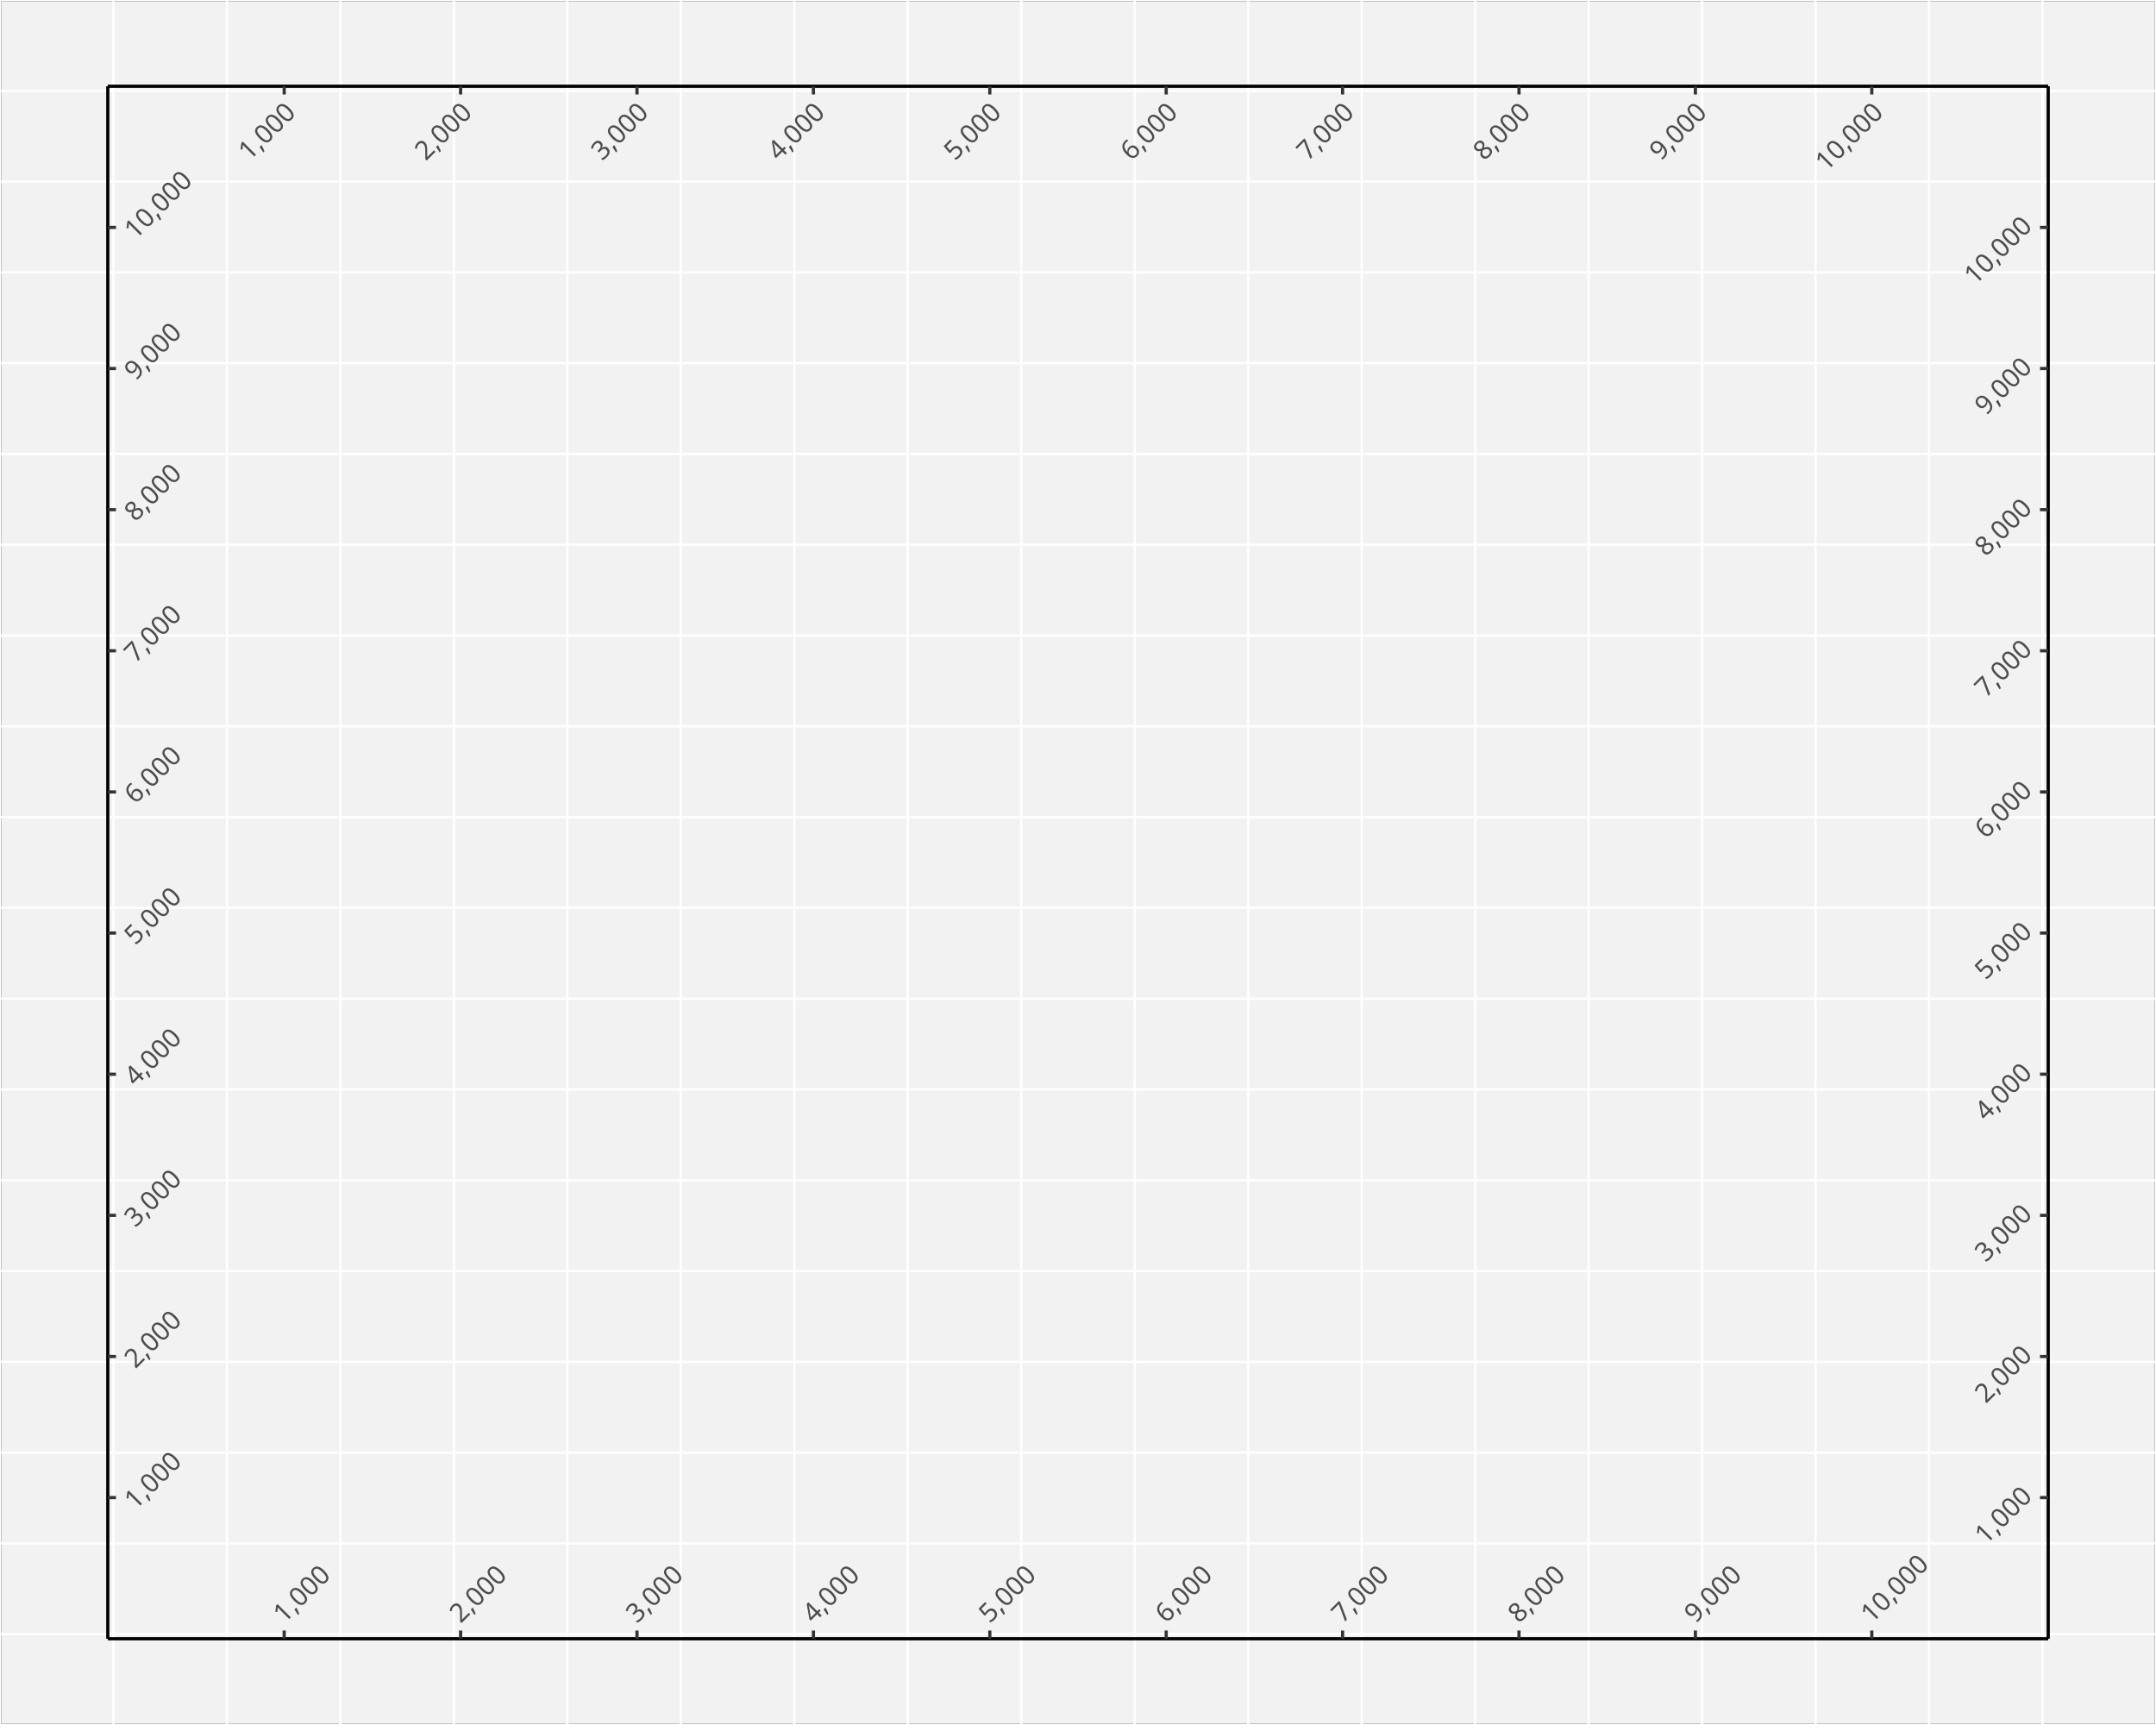
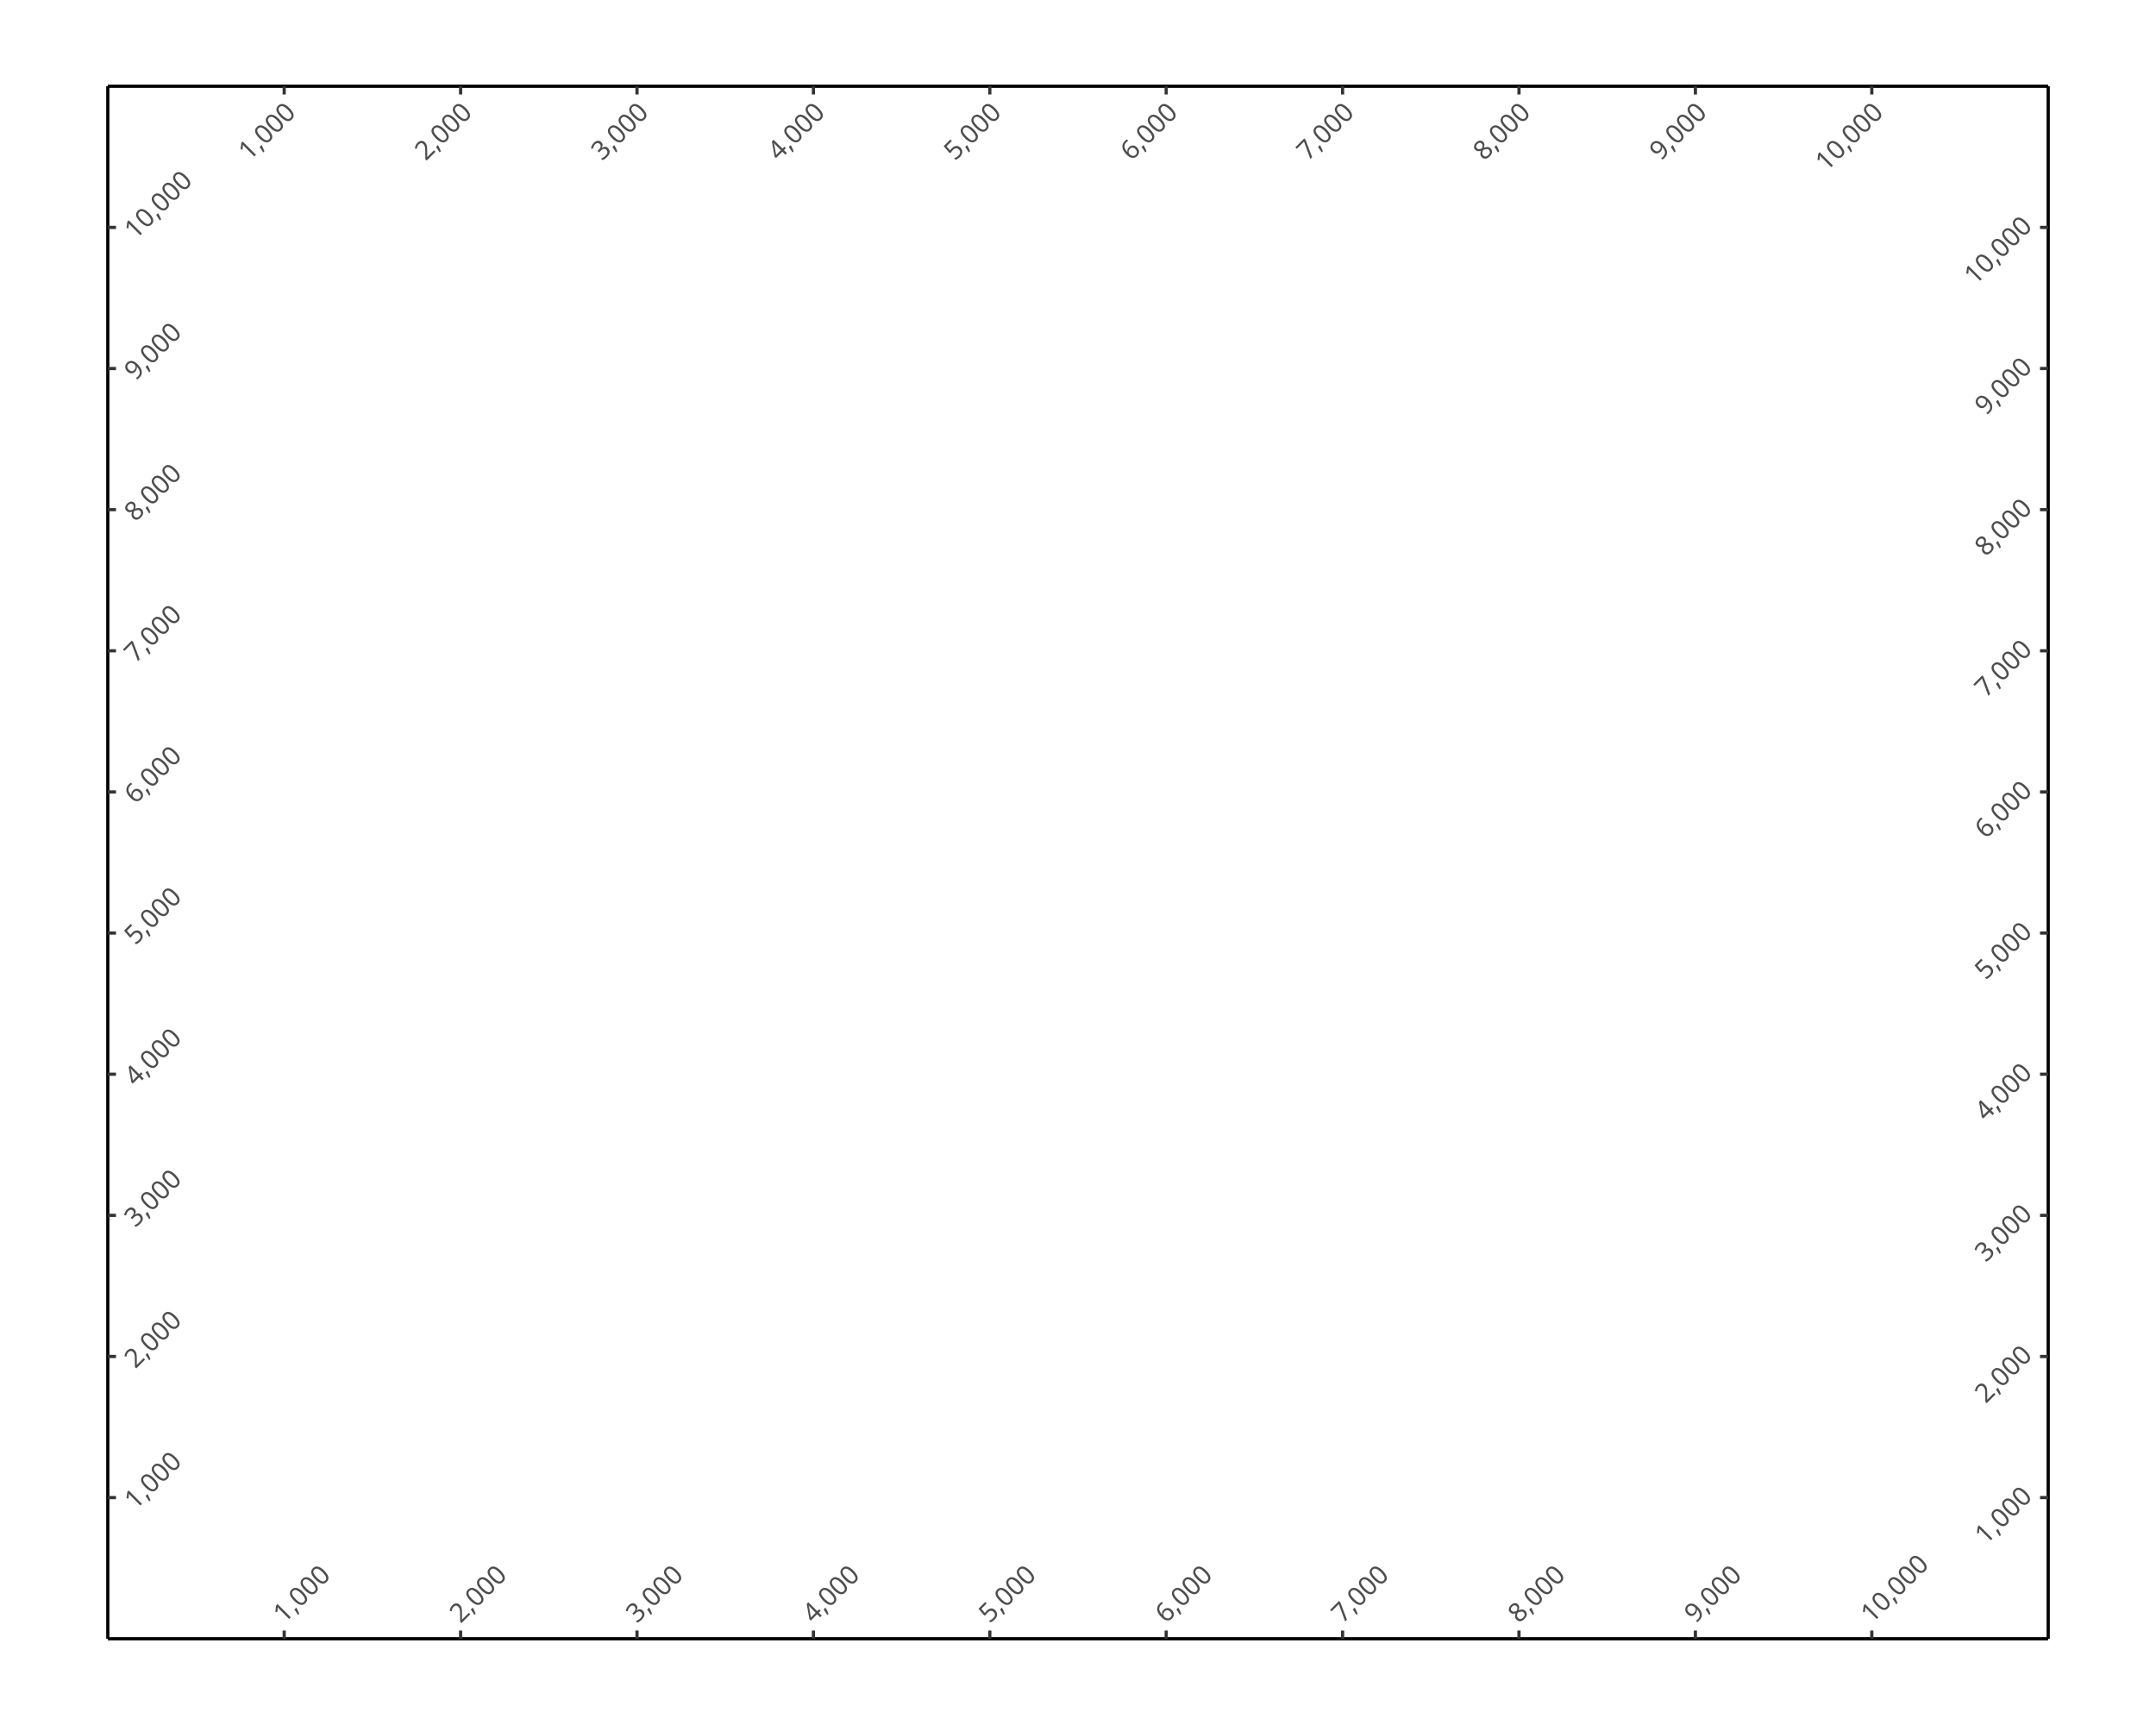
<svg xmlns="http://www.w3.org/2000/svg" class="svglite" data-engine-version="2.0" width="720.00pt" height="576.00pt" viewBox="0 0 720.00 576.00">
  <defs>
    <style type="text/css">
    .svglite line, .svglite polyline, .svglite polygon, .svglite path, .svglite rect, .svglite circle {
      fill: none;
      stroke: #000000;
      stroke-linecap: round;
      stroke-linejoin: round;
      stroke-miterlimit: 10.00;
    }
  </style>
  </defs>
  <rect width="100%" height="100%" style="stroke: none; fill: #FFFFFF;" />
  <defs>
    <clipPath id="cpMC4wMHw3MjAuMDB8MC4wMHw1NzYuMDA=">
      <rect x="0.00" y="0.00" width="720.00" height="576.00" />
    </clipPath>
  </defs>
  <g clip-path="url(#cpMC4wMHw3MjAuMDB8MC4wMHw1NzYuMDA=)">
-     <rect x="0.00" y="0.00" width="720.00" height="576.00" style="stroke-width: 0.75; fill: #F2F2F2;" />
-     <line x1="0.00" y1="576.00" x2="0.00" y2="0.00" style="stroke-width: 0.75; stroke: #FFFFFF;" />
-     <line x1="37.89" y1="576.00" x2="37.89" y2="0.00" style="stroke-width: 0.75; stroke: #FFFFFF;" />
-     <line x1="75.79" y1="576.00" x2="75.79" y2="0.00" style="stroke-width: 0.75; stroke: #FFFFFF;" />
-     <line x1="113.68" y1="576.00" x2="113.68" y2="0.00" style="stroke-width: 0.75; stroke: #FFFFFF;" />
-     <line x1="151.58" y1="576.00" x2="151.58" y2="0.00" style="stroke-width: 0.75; stroke: #FFFFFF;" />
-     <line x1="189.47" y1="576.00" x2="189.47" y2="0.00" style="stroke-width: 0.75; stroke: #FFFFFF;" />
-     <line x1="227.37" y1="576.00" x2="227.37" y2="0.00" style="stroke-width: 0.75; stroke: #FFFFFF;" />
-     <line x1="265.26" y1="576.00" x2="265.26" y2="0.00" style="stroke-width: 0.75; stroke: #FFFFFF;" />
-     <line x1="303.16" y1="576.00" x2="303.16" y2="0.00" style="stroke-width: 0.75; stroke: #FFFFFF;" />
-     <line x1="341.05" y1="576.00" x2="341.05" y2="0.00" style="stroke-width: 0.75; stroke: #FFFFFF;" />
-     <line x1="378.95" y1="576.00" x2="378.95" y2="0.00" style="stroke-width: 0.75; stroke: #FFFFFF;" />
-     <line x1="416.84" y1="576.00" x2="416.84" y2="0.00" style="stroke-width: 0.75; stroke: #FFFFFF;" />
-     <line x1="454.74" y1="576.00" x2="454.74" y2="0.00" style="stroke-width: 0.75; stroke: #FFFFFF;" />
-     <line x1="492.63" y1="576.00" x2="492.63" y2="0.00" style="stroke-width: 0.75; stroke: #FFFFFF;" />
-     <line x1="530.53" y1="576.00" x2="530.53" y2="0.00" style="stroke-width: 0.75; stroke: #FFFFFF;" />
-     <line x1="568.42" y1="576.00" x2="568.42" y2="0.00" style="stroke-width: 0.75; stroke: #FFFFFF;" />
-     <line x1="606.32" y1="576.00" x2="606.32" y2="0.00" style="stroke-width: 0.75; stroke: #FFFFFF;" />
-     <line x1="644.21" y1="576.00" x2="644.21" y2="0.00" style="stroke-width: 0.75; stroke: #FFFFFF;" />
-     <line x1="682.11" y1="576.00" x2="682.11" y2="0.00" style="stroke-width: 0.75; stroke: #FFFFFF;" />
-     <line x1="720.00" y1="576.00" x2="720.00" y2="0.00" style="stroke-width: 0.75; stroke: #FFFFFF;" />
-     <line x1="0.00" y1="576.00" x2="720.00" y2="576.00" style="stroke-width: 0.75; stroke: #FFFFFF;" />
-     <line x1="0.00" y1="545.68" x2="720.00" y2="545.68" style="stroke-width: 0.75; stroke: #FFFFFF;" />
-     <line x1="0.00" y1="515.37" x2="720.00" y2="515.37" style="stroke-width: 0.75; stroke: #FFFFFF;" />
-     <line x1="0.00" y1="485.05" x2="720.00" y2="485.05" style="stroke-width: 0.75; stroke: #FFFFFF;" />
-     <line x1="0.00" y1="454.74" x2="720.00" y2="454.74" style="stroke-width: 0.75; stroke: #FFFFFF;" />
-     <line x1="0.00" y1="424.42" x2="720.00" y2="424.42" style="stroke-width: 0.75; stroke: #FFFFFF;" />
-     <line x1="0.00" y1="394.11" x2="720.00" y2="394.11" style="stroke-width: 0.75; stroke: #FFFFFF;" />
-     <line x1="0.00" y1="363.79" x2="720.00" y2="363.79" style="stroke-width: 0.75; stroke: #FFFFFF;" />
-     <line x1="0.00" y1="333.47" x2="720.00" y2="333.47" style="stroke-width: 0.75; stroke: #FFFFFF;" />
-     <line x1="0.00" y1="303.16" x2="720.00" y2="303.16" style="stroke-width: 0.75; stroke: #FFFFFF;" />
-     <line x1="0.00" y1="272.84" x2="720.00" y2="272.84" style="stroke-width: 0.75; stroke: #FFFFFF;" />
-     <line x1="0.00" y1="242.53" x2="720.00" y2="242.53" style="stroke-width: 0.75; stroke: #FFFFFF;" />
-     <line x1="0.00" y1="212.21" x2="720.00" y2="212.21" style="stroke-width: 0.75; stroke: #FFFFFF;" />
-     <line x1="0.00" y1="181.89" x2="720.00" y2="181.89" style="stroke-width: 0.75; stroke: #FFFFFF;" />
-     <line x1="0.00" y1="151.58" x2="720.00" y2="151.58" style="stroke-width: 0.75; stroke: #FFFFFF;" />
-     <line x1="0.00" y1="121.26" x2="720.00" y2="121.26" style="stroke-width: 0.75; stroke: #FFFFFF;" />
-     <line x1="0.00" y1="90.95" x2="720.00" y2="90.95" style="stroke-width: 0.75; stroke: #FFFFFF;" />
-     <line x1="0.00" y1="60.63" x2="720.00" y2="60.63" style="stroke-width: 0.75; stroke: #FFFFFF;" />
-     <line x1="0.00" y1="30.32" x2="720.00" y2="30.32" style="stroke-width: 0.75; stroke: #FFFFFF;" />
-     <line x1="0.00" y1="0.00" x2="720.00" y2="0.00" style="stroke-width: 0.75; stroke: #FFFFFF;" />
    <polyline points="36.00,547.20 684.00,547.20 " style="stroke-width: 1.07; stroke-linecap: butt;" />
    <polyline points="94.91,544.46 94.91,547.20 " style="stroke-width: 1.07; stroke: #333333; stroke-linecap: butt;" />
    <polyline points="153.82,544.46 153.82,547.20 " style="stroke-width: 1.07; stroke: #333333; stroke-linecap: butt;" />
    <polyline points="212.73,544.46 212.73,547.20 " style="stroke-width: 1.07; stroke: #333333; stroke-linecap: butt;" />
    <polyline points="271.64,544.46 271.64,547.20 " style="stroke-width: 1.07; stroke: #333333; stroke-linecap: butt;" />
    <polyline points="330.55,544.46 330.55,547.20 " style="stroke-width: 1.07; stroke: #333333; stroke-linecap: butt;" />
    <polyline points="389.45,544.46 389.45,547.20 " style="stroke-width: 1.07; stroke: #333333; stroke-linecap: butt;" />
    <polyline points="448.36,544.46 448.36,547.20 " style="stroke-width: 1.07; stroke: #333333; stroke-linecap: butt;" />
    <polyline points="507.27,544.46 507.27,547.20 " style="stroke-width: 1.07; stroke: #333333; stroke-linecap: butt;" />
    <polyline points="566.18,544.46 566.18,547.20 " style="stroke-width: 1.07; stroke: #333333; stroke-linecap: butt;" />
    <polyline points="625.09,544.46 625.09,547.20 " style="stroke-width: 1.07; stroke: #333333; stroke-linecap: butt;" />
    <text transform="translate(94.91,542.27) rotate(-45)" style="font-size: 8.80px; fill: #4D4D4D; font-family: sans;" textLength="22.02px" lengthAdjust="spacingAndGlyphs">1,000</text>
    <text transform="translate(153.82,542.27) rotate(-45)" style="font-size: 8.80px; fill: #4D4D4D; font-family: sans;" textLength="22.02px" lengthAdjust="spacingAndGlyphs">2,000</text>
    <text transform="translate(212.73,542.27) rotate(-45)" style="font-size: 8.80px; fill: #4D4D4D; font-family: sans;" textLength="22.02px" lengthAdjust="spacingAndGlyphs">3,000</text>
    <text transform="translate(271.64,542.27) rotate(-45)" style="font-size: 8.80px; fill: #4D4D4D; font-family: sans;" textLength="22.02px" lengthAdjust="spacingAndGlyphs">4,000</text>
    <text transform="translate(330.55,542.27) rotate(-45)" style="font-size: 8.80px; fill: #4D4D4D; font-family: sans;" textLength="22.02px" lengthAdjust="spacingAndGlyphs">5,000</text>
    <text transform="translate(389.45,542.27) rotate(-45)" style="font-size: 8.80px; fill: #4D4D4D; font-family: sans;" textLength="22.02px" lengthAdjust="spacingAndGlyphs">6,000</text>
    <text transform="translate(448.36,542.27) rotate(-45)" style="font-size: 8.80px; fill: #4D4D4D; font-family: sans;" textLength="22.02px" lengthAdjust="spacingAndGlyphs">7,000</text>
    <text transform="translate(507.27,542.27) rotate(-45)" style="font-size: 8.80px; fill: #4D4D4D; font-family: sans;" textLength="22.02px" lengthAdjust="spacingAndGlyphs">8,000</text>
    <text transform="translate(566.18,542.27) rotate(-45)" style="font-size: 8.80px; fill: #4D4D4D; font-family: sans;" textLength="22.02px" lengthAdjust="spacingAndGlyphs">9,000</text>
    <text transform="translate(625.09,542.27) rotate(-45)" style="font-size: 8.80px; fill: #4D4D4D; font-family: sans;" textLength="26.92px" lengthAdjust="spacingAndGlyphs">10,000</text>
    <polyline points="36.00,547.20 36.00,28.80 " style="stroke-width: 1.07; stroke-linecap: butt;" />
    <polyline points="38.74,500.07 36.00,500.07 " style="stroke-width: 1.07; stroke: #333333; stroke-linecap: butt;" />
    <polyline points="38.74,452.95 36.00,452.95 " style="stroke-width: 1.07; stroke: #333333; stroke-linecap: butt;" />
    <polyline points="38.74,405.82 36.00,405.82 " style="stroke-width: 1.07; stroke: #333333; stroke-linecap: butt;" />
    <polyline points="38.74,358.69 36.00,358.69 " style="stroke-width: 1.07; stroke: #333333; stroke-linecap: butt;" />
    <polyline points="38.74,311.56 36.00,311.56 " style="stroke-width: 1.07; stroke: #333333; stroke-linecap: butt;" />
    <polyline points="38.74,264.44 36.00,264.44 " style="stroke-width: 1.07; stroke: #333333; stroke-linecap: butt;" />
    <polyline points="38.74,217.31 36.00,217.31 " style="stroke-width: 1.07; stroke: #333333; stroke-linecap: butt;" />
    <polyline points="38.74,170.18 36.00,170.18 " style="stroke-width: 1.07; stroke: #333333; stroke-linecap: butt;" />
    <polyline points="38.74,123.05 36.00,123.05 " style="stroke-width: 1.07; stroke: #333333; stroke-linecap: butt;" />
    <polyline points="38.74,75.93 36.00,75.93 " style="stroke-width: 1.07; stroke: #333333; stroke-linecap: butt;" />
    <text transform="translate(45.21,504.36) rotate(-45)" style="font-size: 8.80px; fill: #4D4D4D; font-family: sans;" textLength="22.02px" lengthAdjust="spacingAndGlyphs">1,000</text>
    <text transform="translate(45.21,457.23) rotate(-45)" style="font-size: 8.80px; fill: #4D4D4D; font-family: sans;" textLength="22.02px" lengthAdjust="spacingAndGlyphs">2,000</text>
    <text transform="translate(45.21,410.10) rotate(-45)" style="font-size: 8.80px; fill: #4D4D4D; font-family: sans;" textLength="22.02px" lengthAdjust="spacingAndGlyphs">3,000</text>
    <text transform="translate(45.21,362.97) rotate(-45)" style="font-size: 8.80px; fill: #4D4D4D; font-family: sans;" textLength="22.02px" lengthAdjust="spacingAndGlyphs">4,000</text>
    <text transform="translate(45.21,315.85) rotate(-45)" style="font-size: 8.80px; fill: #4D4D4D; font-family: sans;" textLength="22.02px" lengthAdjust="spacingAndGlyphs">5,000</text>
    <text transform="translate(45.21,268.72) rotate(-45)" style="font-size: 8.80px; fill: #4D4D4D; font-family: sans;" textLength="22.02px" lengthAdjust="spacingAndGlyphs">6,000</text>
    <text transform="translate(45.21,221.59) rotate(-45)" style="font-size: 8.80px; fill: #4D4D4D; font-family: sans;" textLength="22.02px" lengthAdjust="spacingAndGlyphs">7,000</text>
    <text transform="translate(45.21,174.46) rotate(-45)" style="font-size: 8.80px; fill: #4D4D4D; font-family: sans;" textLength="22.02px" lengthAdjust="spacingAndGlyphs">8,000</text>
    <text transform="translate(45.21,127.34) rotate(-45)" style="font-size: 8.80px; fill: #4D4D4D; font-family: sans;" textLength="22.02px" lengthAdjust="spacingAndGlyphs">9,000</text>
    <text transform="translate(45.21,80.21) rotate(-45)" style="font-size: 8.80px; fill: #4D4D4D; font-family: sans;" textLength="26.92px" lengthAdjust="spacingAndGlyphs">10,000</text>
    <polyline points="36.00,28.80 684.00,28.80 " style="stroke-width: 1.07; stroke-linecap: butt;" />
    <polyline points="94.91,31.54 94.91,28.80 " style="stroke-width: 1.07; stroke: #333333; stroke-linecap: butt;" />
    <polyline points="153.82,31.54 153.82,28.80 " style="stroke-width: 1.07; stroke: #333333; stroke-linecap: butt;" />
    <polyline points="212.73,31.54 212.73,28.80 " style="stroke-width: 1.07; stroke: #333333; stroke-linecap: butt;" />
    <polyline points="271.64,31.54 271.64,28.80 " style="stroke-width: 1.07; stroke: #333333; stroke-linecap: butt;" />
    <polyline points="330.55,31.54 330.55,28.80 " style="stroke-width: 1.07; stroke: #333333; stroke-linecap: butt;" />
    <polyline points="389.45,31.54 389.45,28.80 " style="stroke-width: 1.07; stroke: #333333; stroke-linecap: butt;" />
    <polyline points="448.36,31.54 448.36,28.80 " style="stroke-width: 1.07; stroke: #333333; stroke-linecap: butt;" />
    <polyline points="507.27,31.54 507.27,28.80 " style="stroke-width: 1.07; stroke: #333333; stroke-linecap: butt;" />
    <polyline points="566.18,31.54 566.18,28.80 " style="stroke-width: 1.07; stroke: #333333; stroke-linecap: butt;" />
    <polyline points="625.09,31.54 625.09,28.80 " style="stroke-width: 1.07; stroke: #333333; stroke-linecap: butt;" />
    <text transform="translate(99.19,38.01) rotate(-45)" text-anchor="end" style="font-size: 8.80px; fill: #4D4D4D; font-family: sans;" textLength="22.02px" lengthAdjust="spacingAndGlyphs">1,000</text>
    <text transform="translate(158.10,38.01) rotate(-45)" text-anchor="end" style="font-size: 8.80px; fill: #4D4D4D; font-family: sans;" textLength="22.02px" lengthAdjust="spacingAndGlyphs">2,000</text>
    <text transform="translate(217.01,38.01) rotate(-45)" text-anchor="end" style="font-size: 8.80px; fill: #4D4D4D; font-family: sans;" textLength="22.02px" lengthAdjust="spacingAndGlyphs">3,000</text>
    <text transform="translate(275.92,38.01) rotate(-45)" text-anchor="end" style="font-size: 8.80px; fill: #4D4D4D; font-family: sans;" textLength="22.02px" lengthAdjust="spacingAndGlyphs">4,000</text>
    <text transform="translate(334.83,38.01) rotate(-45)" text-anchor="end" style="font-size: 8.80px; fill: #4D4D4D; font-family: sans;" textLength="22.02px" lengthAdjust="spacingAndGlyphs">5,000</text>
    <text transform="translate(393.74,38.01) rotate(-45)" text-anchor="end" style="font-size: 8.80px; fill: #4D4D4D; font-family: sans;" textLength="22.02px" lengthAdjust="spacingAndGlyphs">6,000</text>
    <text transform="translate(452.65,38.01) rotate(-45)" text-anchor="end" style="font-size: 8.80px; fill: #4D4D4D; font-family: sans;" textLength="22.02px" lengthAdjust="spacingAndGlyphs">7,000</text>
    <text transform="translate(511.56,38.01) rotate(-45)" text-anchor="end" style="font-size: 8.80px; fill: #4D4D4D; font-family: sans;" textLength="22.02px" lengthAdjust="spacingAndGlyphs">8,000</text>
    <text transform="translate(570.46,38.01) rotate(-45)" text-anchor="end" style="font-size: 8.80px; fill: #4D4D4D; font-family: sans;" textLength="22.02px" lengthAdjust="spacingAndGlyphs">9,000</text>
    <text transform="translate(629.37,38.01) rotate(-45)" text-anchor="end" style="font-size: 8.80px; fill: #4D4D4D; font-family: sans;" textLength="26.92px" lengthAdjust="spacingAndGlyphs">10,000</text>
    <polyline points="684.00,547.20 684.00,28.80 " style="stroke-width: 1.07; stroke-linecap: butt;" />
    <text transform="translate(679.07,500.07) rotate(-45)" text-anchor="end" style="font-size: 8.80px; fill: #4D4D4D; font-family: sans;" textLength="22.02px" lengthAdjust="spacingAndGlyphs">1,000</text>
    <text transform="translate(679.07,452.95) rotate(-45)" text-anchor="end" style="font-size: 8.80px; fill: #4D4D4D; font-family: sans;" textLength="22.02px" lengthAdjust="spacingAndGlyphs">2,000</text>
    <text transform="translate(679.07,405.82) rotate(-45)" text-anchor="end" style="font-size: 8.80px; fill: #4D4D4D; font-family: sans;" textLength="22.02px" lengthAdjust="spacingAndGlyphs">3,000</text>
    <text transform="translate(679.07,358.69) rotate(-45)" text-anchor="end" style="font-size: 8.80px; fill: #4D4D4D; font-family: sans;" textLength="22.02px" lengthAdjust="spacingAndGlyphs">4,000</text>
    <text transform="translate(679.07,311.56) rotate(-45)" text-anchor="end" style="font-size: 8.80px; fill: #4D4D4D; font-family: sans;" textLength="22.02px" lengthAdjust="spacingAndGlyphs">5,000</text>
    <text transform="translate(679.07,264.44) rotate(-45)" text-anchor="end" style="font-size: 8.80px; fill: #4D4D4D; font-family: sans;" textLength="22.02px" lengthAdjust="spacingAndGlyphs">6,000</text>
    <text transform="translate(679.07,217.31) rotate(-45)" text-anchor="end" style="font-size: 8.80px; fill: #4D4D4D; font-family: sans;" textLength="22.02px" lengthAdjust="spacingAndGlyphs">7,000</text>
    <text transform="translate(679.07,170.18) rotate(-45)" text-anchor="end" style="font-size: 8.80px; fill: #4D4D4D; font-family: sans;" textLength="22.02px" lengthAdjust="spacingAndGlyphs">8,000</text>
    <text transform="translate(679.07,123.05) rotate(-45)" text-anchor="end" style="font-size: 8.80px; fill: #4D4D4D; font-family: sans;" textLength="22.02px" lengthAdjust="spacingAndGlyphs">9,000</text>
    <text transform="translate(679.07,75.93) rotate(-45)" text-anchor="end" style="font-size: 8.80px; fill: #4D4D4D; font-family: sans;" textLength="26.92px" lengthAdjust="spacingAndGlyphs">10,000</text>
    <polyline points="681.26,500.07 684.00,500.07 " style="stroke-width: 1.07; stroke: #333333; stroke-linecap: butt;" />
    <polyline points="681.26,452.95 684.00,452.95 " style="stroke-width: 1.07; stroke: #333333; stroke-linecap: butt;" />
    <polyline points="681.26,405.82 684.00,405.82 " style="stroke-width: 1.07; stroke: #333333; stroke-linecap: butt;" />
    <polyline points="681.26,358.69 684.00,358.69 " style="stroke-width: 1.07; stroke: #333333; stroke-linecap: butt;" />
    <polyline points="681.26,311.56 684.00,311.56 " style="stroke-width: 1.07; stroke: #333333; stroke-linecap: butt;" />
    <polyline points="681.26,264.44 684.00,264.44 " style="stroke-width: 1.07; stroke: #333333; stroke-linecap: butt;" />
    <polyline points="681.26,217.31 684.00,217.31 " style="stroke-width: 1.07; stroke: #333333; stroke-linecap: butt;" />
    <polyline points="681.26,170.18 684.00,170.18 " style="stroke-width: 1.07; stroke: #333333; stroke-linecap: butt;" />
    <polyline points="681.26,123.05 684.00,123.05 " style="stroke-width: 1.07; stroke: #333333; stroke-linecap: butt;" />
    <polyline points="681.26,75.93 684.00,75.93 " style="stroke-width: 1.07; stroke: #333333; stroke-linecap: butt;" />
  </g>
</svg>
